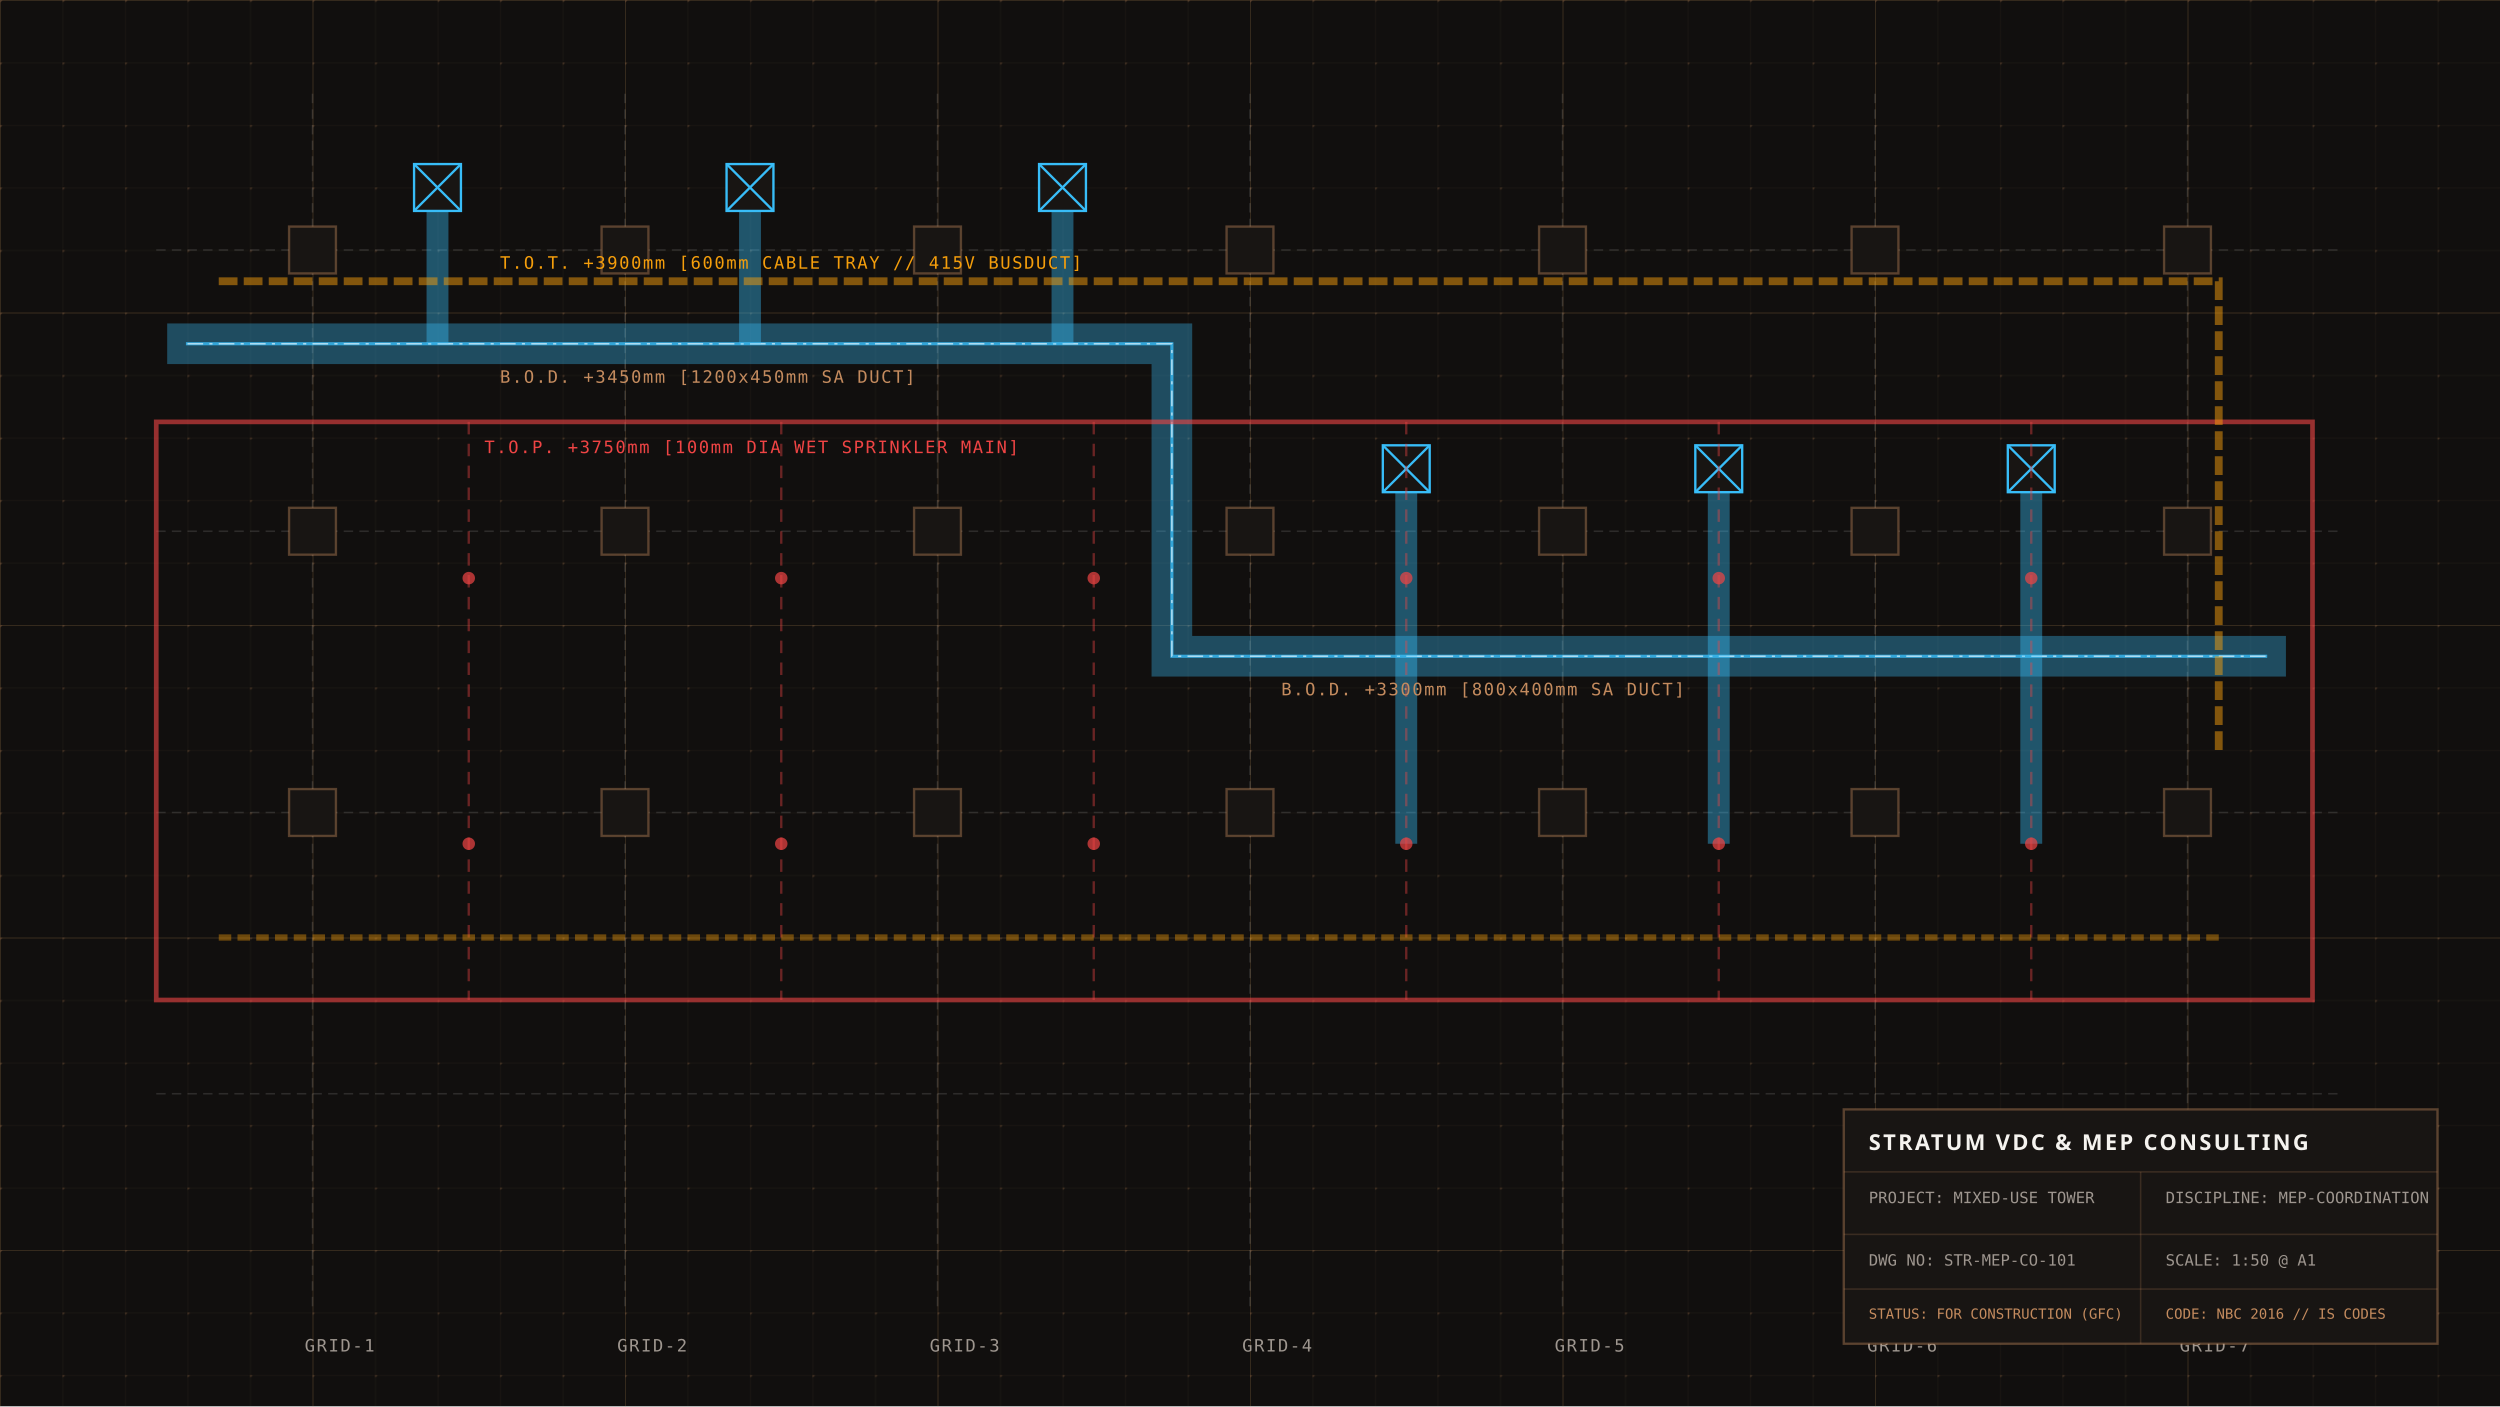
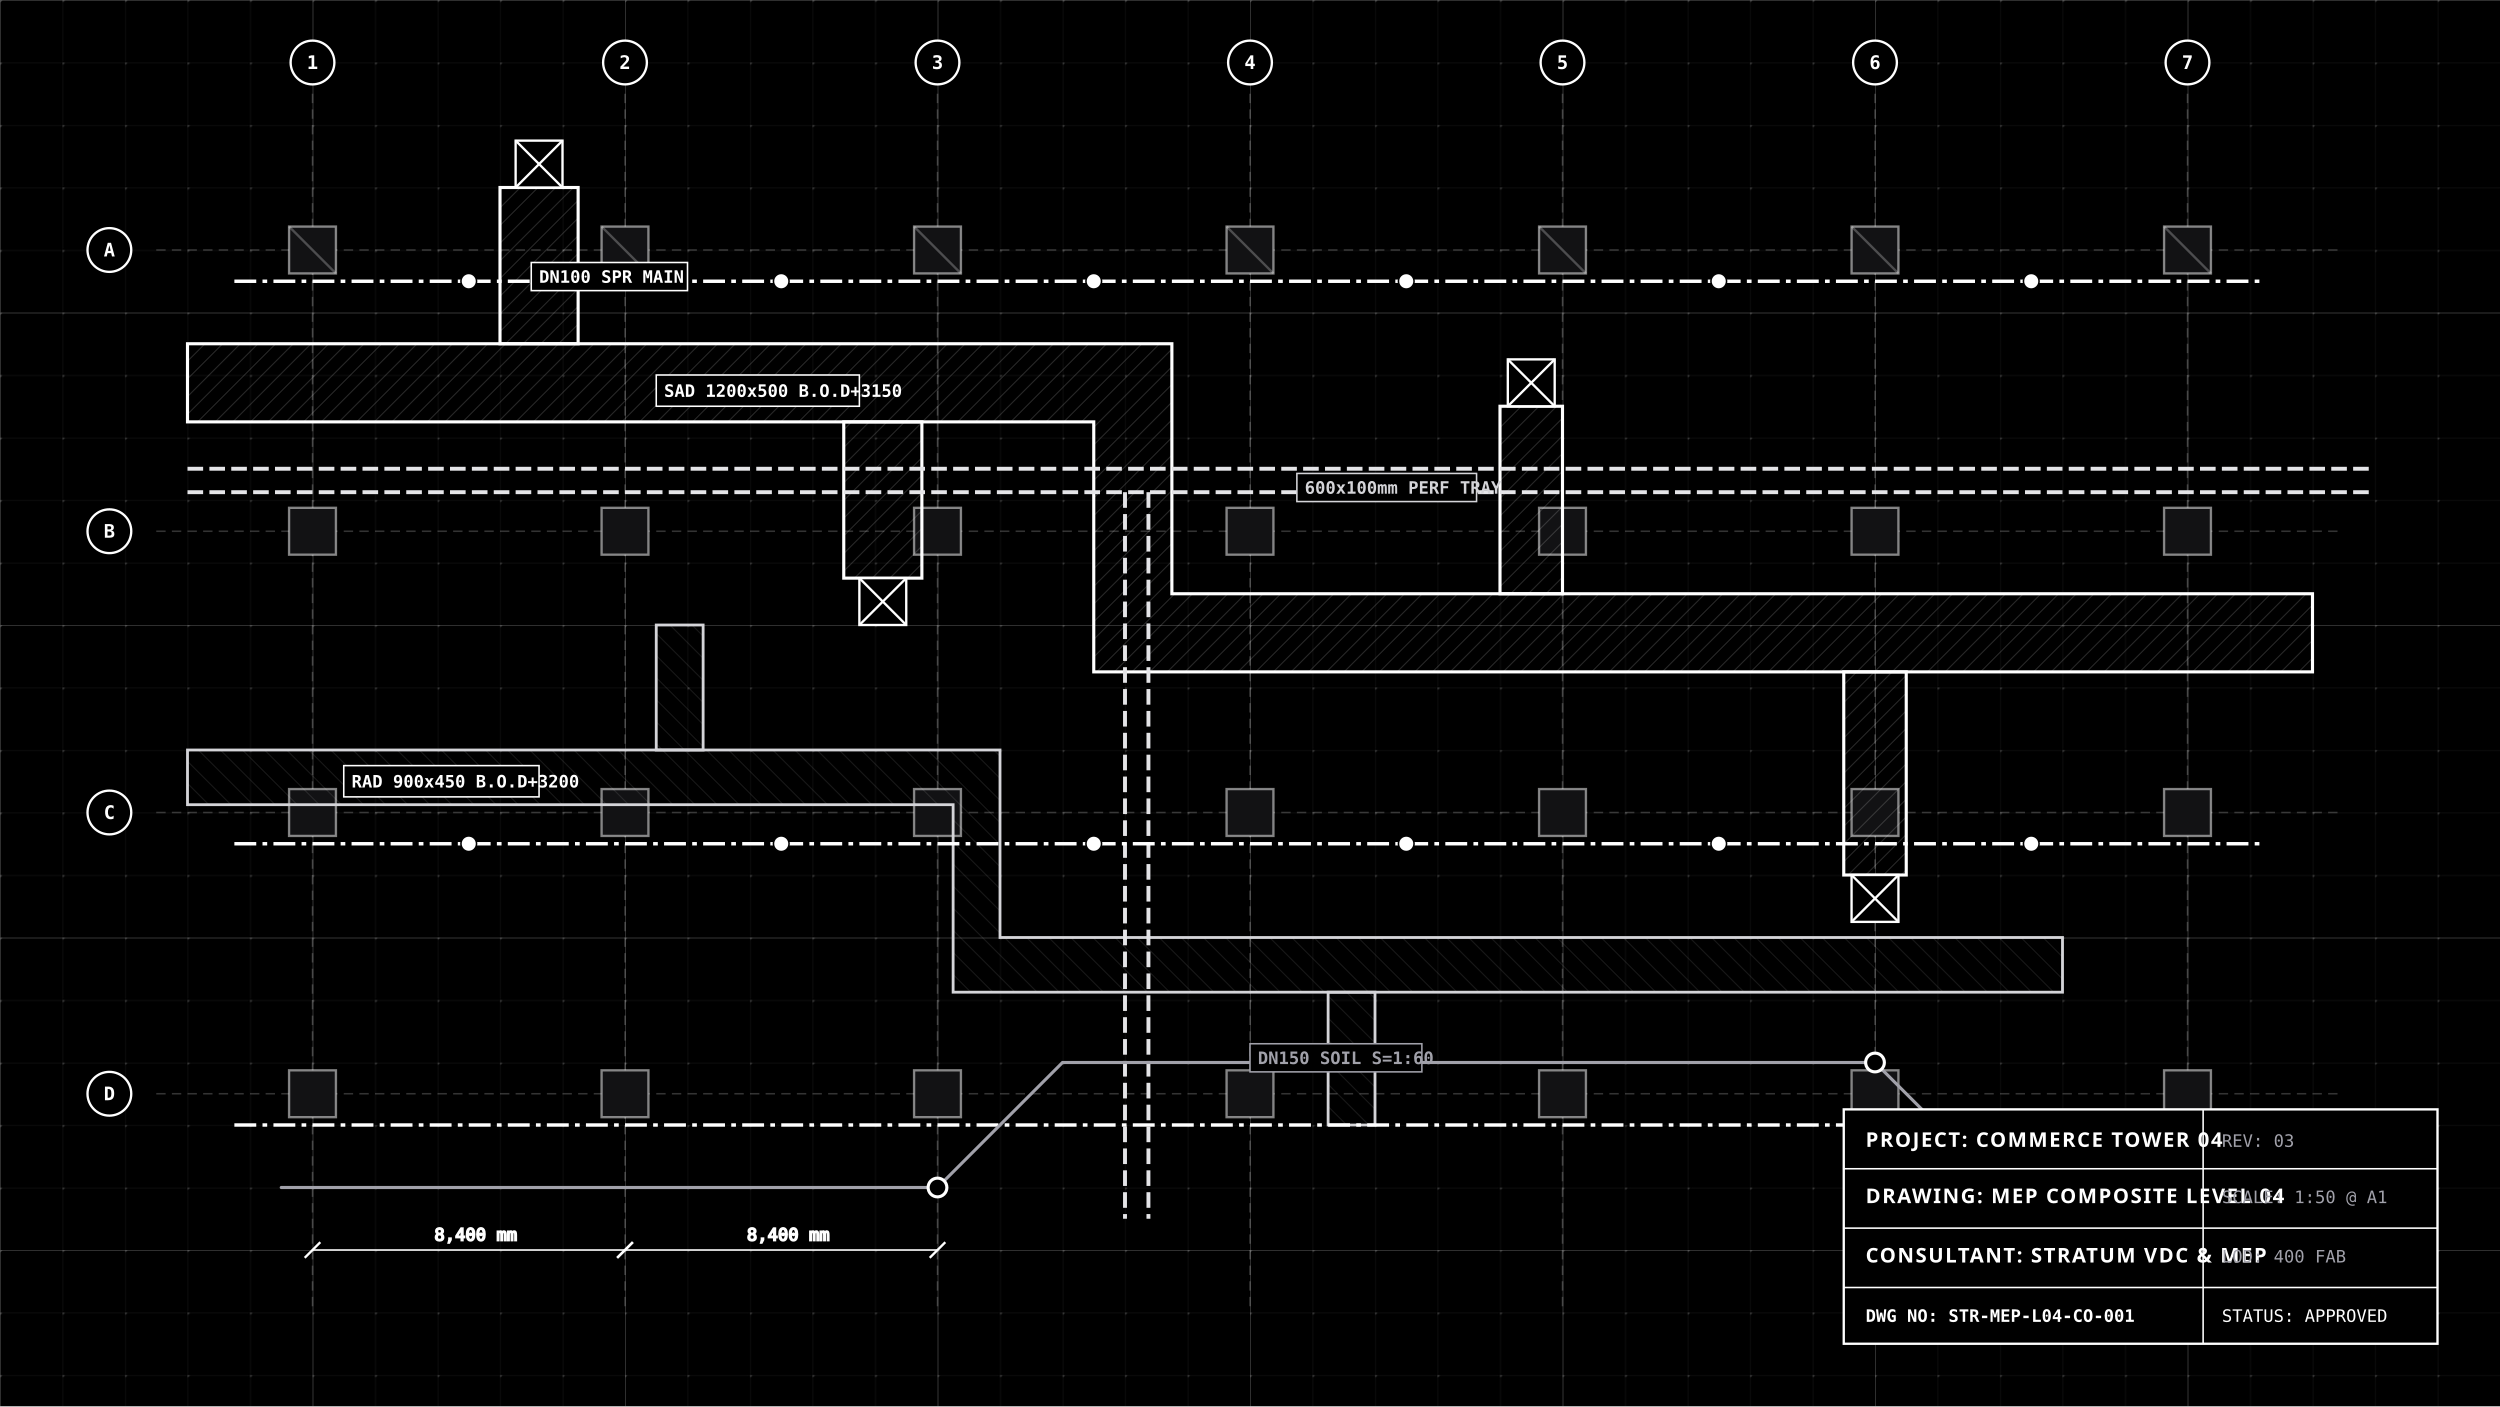
<svg xmlns="http://www.w3.org/2000/svg" viewBox="0 0 1600 900" width="1600" height="900" fill="none">
  <defs>
    <pattern id="grid" width="40" height="40" patternUnits="userSpaceOnUse">
-       <path d="M 40 0 L 0 0 0 40" fill="none" stroke="rgba(196, 139, 94, 0.08)" stroke-width="0.8" />
-       <circle cx="0" cy="0" r="1.5" fill="rgba(196, 139, 94, 0.2)" />
+       <path d="M 40 0 L 0 0 0 40" fill="none" stroke="rgba(255, 255, 255, 0.07)" stroke-width="0.8" />
+       <circle cx="0" cy="0" r="1.5" fill="rgba(255, 255, 255, 0.15)" />
    </pattern>
    <pattern id="majorGrid" width="200" height="200" patternUnits="userSpaceOnUse">
      <rect width="200" height="200" fill="url(#grid)" />
-       <path d="M 200 0 L 0 0 0 200" fill="none" stroke="rgba(196, 139, 94, 0.18)" stroke-width="1.2" />
+       <path d="M 200 0 L 0 0 0 200" fill="none" stroke="rgba(255, 255, 255, 0.16)" stroke-width="1.2" />
    </pattern>
-     <linearGradient id="ductSupply" x1="0%" y1="0%" x2="100%" y2="0%">
-       <stop offset="0%" stop-color="#38BDF8" stop-opacity="0.7" />
-       <stop offset="100%" stop-color="#0284C7" stop-opacity="0.4" />
-     </linearGradient>
-     <linearGradient id="ductReturn" x1="0%" y1="0%" x2="100%" y2="0%">
-       <stop offset="0%" stop-color="#F43F5E" stop-opacity="0.6" />
-       <stop offset="100%" stop-color="#BE123C" stop-opacity="0.3" />
-     </linearGradient>
-     <linearGradient id="copperRays" x1="0%" y1="0%" x2="100%" y2="100%">
-       <stop offset="0%" stop-color="#C48B5E" stop-opacity="0.4" />
-       <stop offset="100%" stop-color="#9E6940" stop-opacity="0.1" />
-     </linearGradient>
+     <pattern id="hatchWhite" width="8" height="8" patternTransform="rotate(45 0 0)" patternUnits="userSpaceOnUse">
+       <line x1="0" y1="0" x2="0" y2="8" stroke="rgba(255, 255, 255, 0.2)" stroke-width="1" />
+     </pattern>
+     <pattern id="hatchSilver" width="10" height="10" patternTransform="rotate(-45 0 0)" patternUnits="userSpaceOnUse">
+       <line x1="0" y1="0" x2="0" y2="10" stroke="rgba(255, 255, 255, 0.12)" stroke-width="1" />
+     </pattern>
  </defs>
-   <rect width="1600" height="900" fill="#110F0E" />
+   <rect width="1600" height="900" fill="#000000" />
  <rect width="1600" height="900" fill="url(#majorGrid)" />
-   <g stroke="rgba(255, 255, 255, 0.12)" stroke-width="1" stroke-dasharray="6,4">
+   <g stroke="rgba(255, 255, 255, 0.2)" stroke-width="1" stroke-dasharray="6,4">
    <line x1="200" y1="60" x2="200" y2="840" />
    <line x1="400" y1="60" x2="400" y2="840" />
    <line x1="600" y1="60" x2="600" y2="840" />
    <line x1="800" y1="60" x2="800" y2="840" />
    <line x1="1000" y1="60" x2="1000" y2="840" />
    <line x1="1200" y1="60" x2="1200" y2="840" />
    <line x1="1400" y1="60" x2="1400" y2="840" />
    <line x1="100" y1="160" x2="1500" y2="160" />
    <line x1="100" y1="340" x2="1500" y2="340" />
    <line x1="100" y1="520" x2="1500" y2="520" />
    <line x1="100" y1="700" x2="1500" y2="700" />
  </g>
-   <g fill="#181513" stroke="rgba(196, 139, 94, 0.4)" stroke-width="1.5">
+   <g fill="#121214" stroke="rgba(255, 255, 255, 0.5)" stroke-width="1.5">
    <rect x="185" y="145" width="30" height="30" />
+     <line x1="185" y1="145" x2="215" y2="175" stroke="rgba(255,255,255,0.25)" />
    <rect x="385" y="145" width="30" height="30" />
+     <line x1="385" y1="145" x2="415" y2="175" stroke="rgba(255,255,255,0.25)" />
    <rect x="585" y="145" width="30" height="30" />
+     <line x1="585" y1="145" x2="615" y2="175" stroke="rgba(255,255,255,0.25)" />
    <rect x="785" y="145" width="30" height="30" />
+     <line x1="785" y1="145" x2="815" y2="175" stroke="rgba(255,255,255,0.25)" />
    <rect x="985" y="145" width="30" height="30" />
+     <line x1="985" y1="145" x2="1015" y2="175" stroke="rgba(255,255,255,0.25)" />
    <rect x="1185" y="145" width="30" height="30" />
+     <line x1="1185" y1="145" x2="1215" y2="175" stroke="rgba(255,255,255,0.25)" />
    <rect x="1385" y="145" width="30" height="30" />
+     <line x1="1385" y1="145" x2="1415" y2="175" stroke="rgba(255,255,255,0.25)" />
    <rect x="185" y="325" width="30" height="30" />
    <rect x="385" y="325" width="30" height="30" />
    <rect x="585" y="325" width="30" height="30" />
    <rect x="785" y="325" width="30" height="30" />
    <rect x="985" y="325" width="30" height="30" />
    <rect x="1185" y="325" width="30" height="30" />
    <rect x="1385" y="325" width="30" height="30" />
    <rect x="185" y="505" width="30" height="30" />
    <rect x="385" y="505" width="30" height="30" />
    <rect x="585" y="505" width="30" height="30" />
    <rect x="785" y="505" width="30" height="30" />
    <rect x="985" y="505" width="30" height="30" />
    <rect x="1185" y="505" width="30" height="30" />
    <rect x="1385" y="505" width="30" height="30" />
+     <rect x="185" y="685" width="30" height="30" />
+     <rect x="385" y="685" width="30" height="30" />
+     <rect x="585" y="685" width="30" height="30" />
+     <rect x="785" y="685" width="30" height="30" />
+     <rect x="985" y="685" width="30" height="30" />
+     <rect x="1185" y="685" width="30" height="30" />
+     <rect x="1385" y="685" width="30" height="30" />
  </g>
-   <g>
-     <path d="M 120 220 L 750 220 L 750 420 L 1450 420" fill="none" stroke="#38BDF8" stroke-width="26" stroke-linecap="square" opacity="0.35" />
-     <path d="M 120 220 L 750 220 L 750 420 L 1450 420" fill="none" stroke="#38BDF8" stroke-width="2" stroke-linecap="square" opacity="0.8" />
-     <path d="M 120 220 L 750 220 L 750 420 L 1450 420" fill="none" stroke="#FFFFFF" stroke-width="1" stroke-dasharray="10,4,2,4" opacity="0.6" />
-     <g stroke="#38BDF8" stroke-width="14" opacity="0.4">
-       <line x1="280" y1="220" x2="280" y2="120" />
-       <line x1="480" y1="220" x2="480" y2="120" />
-       <line x1="680" y1="220" x2="680" y2="120" />
-       <line x1="900" y1="420" x2="900" y2="300" />
-       <line x1="1100" y1="420" x2="1100" y2="300" />
-       <line x1="1300" y1="420" x2="1300" y2="300" />
-       <line x1="900" y1="420" x2="900" y2="540" />
-       <line x1="1100" y1="420" x2="1100" y2="540" />
-       <line x1="1300" y1="420" x2="1300" y2="540" />
-     </g>
-     <g fill="#181513" stroke="#38BDF8" stroke-width="1.5">
-       <rect x="265" y="105" width="30" height="30" />
-       <line x1="265" y1="105" x2="295" y2="135" />
-       <line x1="295" y1="105" x2="265" y2="135" />
-       <rect x="465" y="105" width="30" height="30" />
-       <line x1="465" y1="105" x2="495" y2="135" />
-       <line x1="495" y1="105" x2="465" y2="135" />
-       <rect x="665" y="105" width="30" height="30" />
-       <line x1="665" y1="105" x2="695" y2="135" />
-       <line x1="695" y1="105" x2="665" y2="135" />
-       <rect x="885" y="285" width="30" height="30" />
-       <line x1="885" y1="285" x2="915" y2="315" />
-       <line x1="915" y1="285" x2="885" y2="315" />
-       <rect x="1085" y="285" width="30" height="30" />
-       <line x1="1085" y1="285" x2="1115" y2="315" />
-       <line x1="1115" y1="285" x2="1085" y2="315" />
-       <rect x="1285" y="285" width="30" height="30" />
-       <line x1="1285" y1="285" x2="1315" y2="315" />
-       <line x1="1315" y1="285" x2="1285" y2="315" />
-     </g>
+   <g font-family="'JetBrains Mono', monospace" font-size="12" font-weight="700" fill="#FFFFFF" text-anchor="middle" dominant-baseline="central">
+     <circle cx="200" cy="40" r="14" fill="#000000" stroke="#FFFFFF" stroke-width="1.5" />
+     <text x="200" y="40">1</text>
+     <circle cx="400" cy="40" r="14" fill="#000000" stroke="#FFFFFF" stroke-width="1.5" />
+     <text x="400" y="40">2</text>
+     <circle cx="600" cy="40" r="14" fill="#000000" stroke="#FFFFFF" stroke-width="1.5" />
+     <text x="600" y="40">3</text>
+     <circle cx="800" cy="40" r="14" fill="#000000" stroke="#FFFFFF" stroke-width="1.5" />
+     <text x="800" y="40">4</text>
+     <circle cx="1000" cy="40" r="14" fill="#000000" stroke="#FFFFFF" stroke-width="1.5" />
+     <text x="1000" y="40">5</text>
+     <circle cx="1200" cy="40" r="14" fill="#000000" stroke="#FFFFFF" stroke-width="1.5" />
+     <text x="1200" y="40">6</text>
+     <circle cx="1400" cy="40" r="14" fill="#000000" stroke="#FFFFFF" stroke-width="1.5" />
+     <text x="1400" y="40">7</text>
+     <circle cx="70" cy="160" r="14" fill="#000000" stroke="#FFFFFF" stroke-width="1.5" />
+     <text x="70" y="160">A</text>
+     <circle cx="70" cy="340" r="14" fill="#000000" stroke="#FFFFFF" stroke-width="1.5" />
+     <text x="70" y="340">B</text>
+     <circle cx="70" cy="520" r="14" fill="#000000" stroke="#FFFFFF" stroke-width="1.5" />
+     <text x="70" y="520">C</text>
+     <circle cx="70" cy="700" r="14" fill="#000000" stroke="#FFFFFF" stroke-width="1.5" />
+     <text x="70" y="700">D</text>
  </g>
-   <g>
-     <path d="M 100 270 L 1480 270 L 1480 640 L 100 640 Z" fill="none" stroke="#EF4444" stroke-width="3" opacity="0.6" />
-     <path d="M 300 270 L 300 640 M 500 270 L 500 640 M 700 270 L 700 640 M 900 270 L 900 640 M 1100 270 L 1100 640 M 1300 270 L 1300 640" stroke="#EF4444" stroke-width="1.5" stroke-dasharray="8,6" opacity="0.4" />
-     <g fill="#EF4444" opacity="0.7">
-       <circle cx="300" cy="370" r="4" />
-       <circle cx="500" cy="370" r="4" />
-       <circle cx="700" cy="370" r="4" />
-       <circle cx="900" cy="370" r="4" />
-       <circle cx="1100" cy="370" r="4" />
-       <circle cx="1300" cy="370" r="4" />
-       <circle cx="300" cy="540" r="4" />
-       <circle cx="500" cy="540" r="4" />
-       <circle cx="700" cy="540" r="4" />
-       <circle cx="900" cy="540" r="4" />
-       <circle cx="1100" cy="540" r="4" />
-       <circle cx="1300" cy="540" r="4" />
-     </g>
+   <g stroke="#FFFFFF" stroke-width="2" fill="url(#hatchWhite)">
+     <path d="M 120 220 L 750 220 L 750 380 L 1480 380 L 1480 430 L 700 430 L 700 270 L 120 270 Z" />
+     <path d="M 320 220 L 320 120 L 370 120 L 370 220 Z" />
+     <path d="M 540 270 L 540 370 L 590 370 L 590 270 Z" />
+     <path d="M 960 380 L 960 260 L 1000 260 L 1000 380 Z" />
+     <path d="M 1180 430 L 1180 560 L 1220 560 L 1220 430 Z" />
  </g>
-   <g>
-     <path d="M 140 180 L 1420 180 L 1420 480" fill="none" stroke="#F59E0B" stroke-width="5" opacity="0.5" stroke-dasharray="12,4" />
-     <path d="M 140 600 L 1420 600" fill="none" stroke="#F59E0B" stroke-width="4" opacity="0.4" stroke-dasharray="8,4" />
+   <g fill="#000000" stroke="#FFFFFF" stroke-width="1.5">
+     <rect x="330" y="90" width="30" height="30" />
+     <line x1="330" y1="90" x2="360" y2="120" />
+     <line x1="330" y1="120" x2="360" y2="90" />
+     <rect x="550" y="370" width="30" height="30" />
+     <line x1="550" y1="370" x2="580" y2="400" />
+     <line x1="550" y1="400" x2="580" y2="370" />
+     <rect x="965" y="230" width="30" height="30" />
+     <line x1="965" y1="230" x2="995" y2="260" />
+     <line x1="965" y1="260" x2="995" y2="230" />
+     <rect x="1185" y="560" width="30" height="30" />
+     <line x1="1185" y1="560" x2="1215" y2="590" />
+     <line x1="1185" y1="590" x2="1215" y2="560" />
  </g>
-   <g font-family="'JetBrains Mono', monospace" font-size="11" fill="#C48B5E" letter-spacing="1">
-     <text x="320" y="245">B.O.D. +3450mm [1200x450mm SA DUCT]</text>
-     <text x="820" y="445">B.O.D. +3300mm [800x400mm SA DUCT]</text>
-     <text x="310" y="290" fill="#EF4444">T.O.P. +3750mm [100mm DIA WET SPRINKLER MAIN]</text>
-     <text x="320" y="172" fill="#F59E0B">T.O.T. +3900mm [600mm CABLE TRAY // 415V BUSDUCT]</text>
-     <text x="195" y="865" fill="#9E968F">GRID-1</text>
-     <text x="395" y="865" fill="#9E968F">GRID-2</text>
-     <text x="595" y="865" fill="#9E968F">GRID-3</text>
-     <text x="795" y="865" fill="#9E968F">GRID-4</text>
-     <text x="995" y="865" fill="#9E968F">GRID-5</text>
-     <text x="1195" y="865" fill="#9E968F">GRID-6</text>
-     <text x="1395" y="865" fill="#9E968F">GRID-7</text>
+   <g stroke="#D4D4D8" stroke-width="1.8" fill="url(#hatchSilver)">
+     <path d="M 120 480 L 640 480 L 640 600 L 1320 600 L 1320 635 L 610 635 L 610 515 L 120 515 Z" />
+     <path d="M 420 480 L 420 400 L 450 400 L 450 480 Z" />
+     <path d="M 850 635 L 850 720 L 880 720 L 880 635 Z" />
+   </g>
+   <g stroke="#E4E4E7" stroke-width="2.5" stroke-dasharray="10,4">
+     <path d="M 120 300 L 1520 300" />
+     <path d="M 120 315 L 1520 315" />
+     <path d="M 720 315 L 720 780" />
+     <path d="M 735 315 L 735 780" />
+   </g>
+   <g stroke="#FFFFFF" stroke-width="2.2" stroke-dasharray="14,4,3,4">
+     <path d="M 150 180 L 1450 180" />
+     <path d="M 150 540 L 1450 540" />
+     <path d="M 150 720 L 1450 720" />
+   </g>
+   <g fill="#FFFFFF" stroke="#000000" stroke-width="1">
+     <circle cx="300" cy="180" r="5" />
+     <circle cx="500" cy="180" r="5" />
+     <circle cx="700" cy="180" r="5" />
+     <circle cx="900" cy="180" r="5" />
+     <circle cx="1100" cy="180" r="5" />
+     <circle cx="1300" cy="180" r="5" />
+     <circle cx="300" cy="540" r="5" />
+     <circle cx="500" cy="540" r="5" />
+     <circle cx="700" cy="540" r="5" />
+     <circle cx="900" cy="540" r="5" />
+     <circle cx="1100" cy="540" r="5" />
+     <circle cx="1300" cy="540" r="5" />
+   </g>
+   <g stroke="#A1A1AA" stroke-width="2" stroke-linecap="round">
+     <path d="M 180 760 L 600 760 L 680 680 L 1200 680 L 1260 740 L 1450 740" />
+     <circle cx="600" cy="760" r="6" fill="#000000" stroke="#FFFFFF" stroke-width="2" />
+     <circle cx="1200" cy="680" r="6" fill="#000000" stroke="#FFFFFF" stroke-width="2" />
+   </g>
+   <g font-family="'JetBrains Mono', monospace" font-size="11" font-weight="600" fill="#FFFFFF">
+     <rect x="420" y="240" width="130" height="20" fill="#000000" stroke="#FFFFFF" stroke-width="1" />
+     <text x="425" y="254">SAD 1200x500 B.O.D+3150</text>
+     <rect x="220" y="490" width="125" height="20" fill="#000000" stroke="#FFFFFF" stroke-width="1" />
+     <text x="225" y="504">RAD 900x450 B.O.D+3200</text>
+     <rect x="830" y="303" width="115" height="18" fill="#000000" stroke="#D4D4D8" stroke-width="1" />
+     <text x="835" y="316" fill="#D4D4D8">600x100mm PERF TRAY</text>
+     <rect x="340" y="168" width="100" height="18" fill="#000000" stroke="#FFFFFF" stroke-width="1" />
+     <text x="345" y="181">DN100 SPR MAIN</text>
+     <rect x="800" y="668" width="110" height="18" fill="#000000" stroke="#A1A1AA" stroke-width="1" />
+     <text x="805" y="681" fill="#A1A1AA">DN150 SOIL S=1:60</text>
+   </g>
+   <g stroke="#FFFFFF" stroke-width="1">
+     <line x1="200" y1="800" x2="400" y2="800" />
+     <line x1="195" y1="805" x2="205" y2="795" stroke-width="1.5" />
+     <line x1="395" y1="805" x2="405" y2="795" stroke-width="1.5" />
+     <text x="278" y="794" font-family="'JetBrains Mono', monospace" font-size="11" fill="#FFFFFF">8,400 mm</text>
+     <line x1="400" y1="800" x2="600" y2="800" />
+     <line x1="395" y1="805" x2="405" y2="795" stroke-width="1.5" />
+     <line x1="595" y1="805" x2="605" y2="795" stroke-width="1.5" />
+     <text x="478" y="794" font-family="'JetBrains Mono', monospace" font-size="11" fill="#FFFFFF">8,400 mm</text>
  </g>
  <g transform="translate(1180, 710)">
-     <rect width="380" height="150" fill="#181513" stroke="rgba(196, 139, 94, 0.4)" stroke-width="1.5" />
-     <line x1="0" y1="40" x2="380" y2="40" stroke="rgba(196, 139, 94, 0.2)" />
-     <line x1="0" y1="80" x2="380" y2="80" stroke="rgba(196, 139, 94, 0.2)" />
-     <line x1="0" y1="115" x2="380" y2="115" stroke="rgba(196, 139, 94, 0.2)" />
-     <line x1="190" y1="40" x2="190" y2="150" stroke="rgba(196, 139, 94, 0.2)" />
-     <text x="16" y="26" font-family="'Space Grotesk', sans-serif" font-size="14" font-weight="700" fill="#F5F3EF" letter-spacing="1.5">STRATUM VDC &amp; MEP CONSULTING</text>
-     <text x="16" y="60" font-family="'JetBrains Mono', monospace" font-size="10" fill="#9E968F">PROJECT: MIXED-USE TOWER</text>
-     <text x="206" y="60" font-family="'JetBrains Mono', monospace" font-size="10" fill="#9E968F">DISCIPLINE: MEP-COORDINATION</text>
-     <text x="16" y="100" font-family="'JetBrains Mono', monospace" font-size="10" fill="#9E968F">DWG NO: STR-MEP-CO-101</text>
-     <text x="206" y="100" font-family="'JetBrains Mono', monospace" font-size="10" fill="#9E968F">SCALE: 1:50 @ A1</text>
-     <text x="16" y="134" font-family="'JetBrains Mono', monospace" font-size="9" fill="#C48B5E">STATUS: FOR CONSTRUCTION (GFC)</text>
-     <text x="206" y="134" font-family="'JetBrains Mono', monospace" font-size="9" fill="#C48B5E">CODE: NBC 2016 // IS CODES</text>
+     <rect width="380" height="150" fill="#000000" stroke="#FFFFFF" stroke-width="1.5" />
+     <line x1="0" y1="38" x2="380" y2="38" stroke="#FFFFFF" stroke-width="1" />
+     <line x1="0" y1="76" x2="380" y2="76" stroke="#FFFFFF" stroke-width="1" />
+     <line x1="0" y1="114" x2="380" y2="114" stroke="#FFFFFF" stroke-width="1" />
+     <line x1="230" y1="0" x2="230" y2="150" stroke="#FFFFFF" stroke-width="1" />
+     <text x="14" y="24" font-family="'Space Grotesk', sans-serif" font-size="13" font-weight="700" fill="#FFFFFF" letter-spacing="1">PROJECT: COMMERCE TOWER 04</text>
+     <text x="242" y="24" font-family="'JetBrains Mono', monospace" font-size="11" fill="#A1A1AA">REV: 03</text>
+     <text x="14" y="60" font-family="'Space Grotesk', sans-serif" font-size="13" font-weight="700" fill="#FFFFFF" letter-spacing="1">DRAWING: MEP COMPOSITE LEVEL 04</text>
+     <text x="242" y="60" font-family="'JetBrains Mono', monospace" font-size="11" fill="#A1A1AA">SCALE: 1:50 @ A1</text>
+     <text x="14" y="98" font-family="'Space Grotesk', sans-serif" font-size="13" font-weight="700" fill="#FFFFFF" letter-spacing="1">CONSULTANT: STRATUM VDC &amp; MEP</text>
+     <text x="242" y="98" font-family="'JetBrains Mono', monospace" font-size="11" fill="#A1A1AA">LOD: 400 FAB</text>
+     <text x="14" y="136" font-family="'JetBrains Mono', monospace" font-size="11" fill="#FFFFFF" font-weight="600">DWG NO: STR-MEP-L04-CO-001</text>
+     <text x="242" y="136" font-family="'JetBrains Mono', monospace" font-size="11" fill="#FFFFFF">STATUS: APPROVED</text>
  </g>
</svg>
